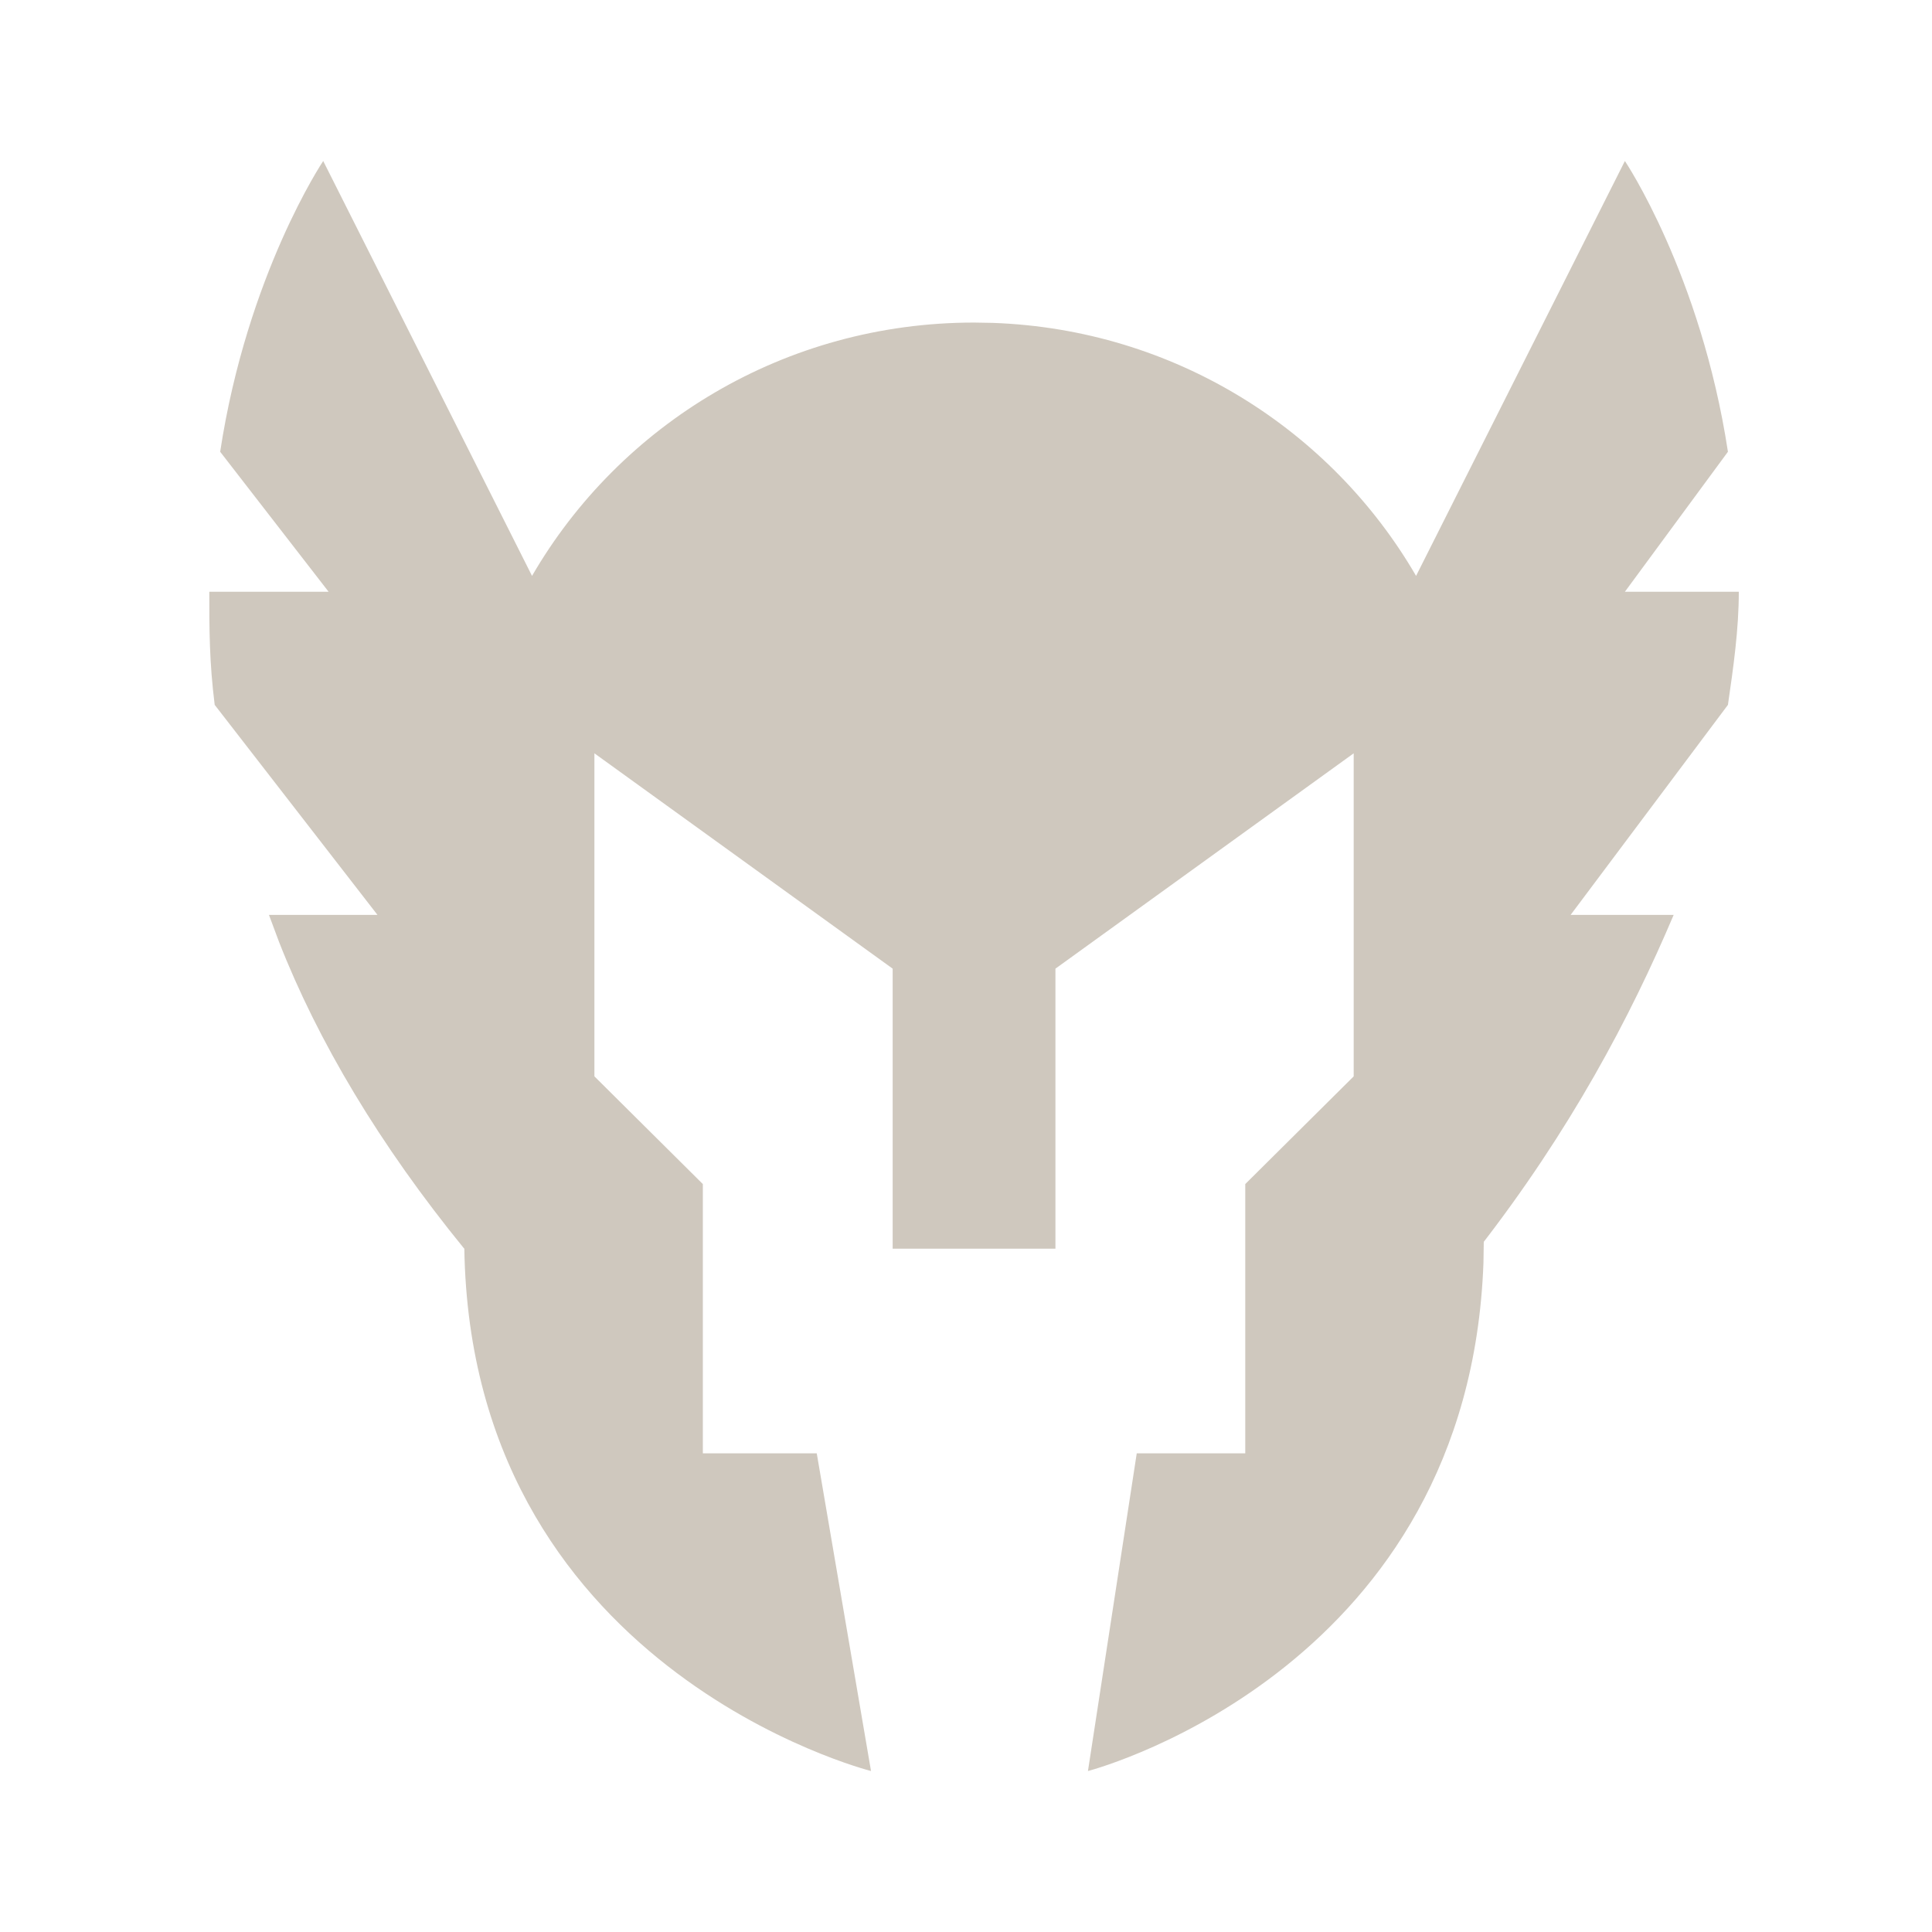
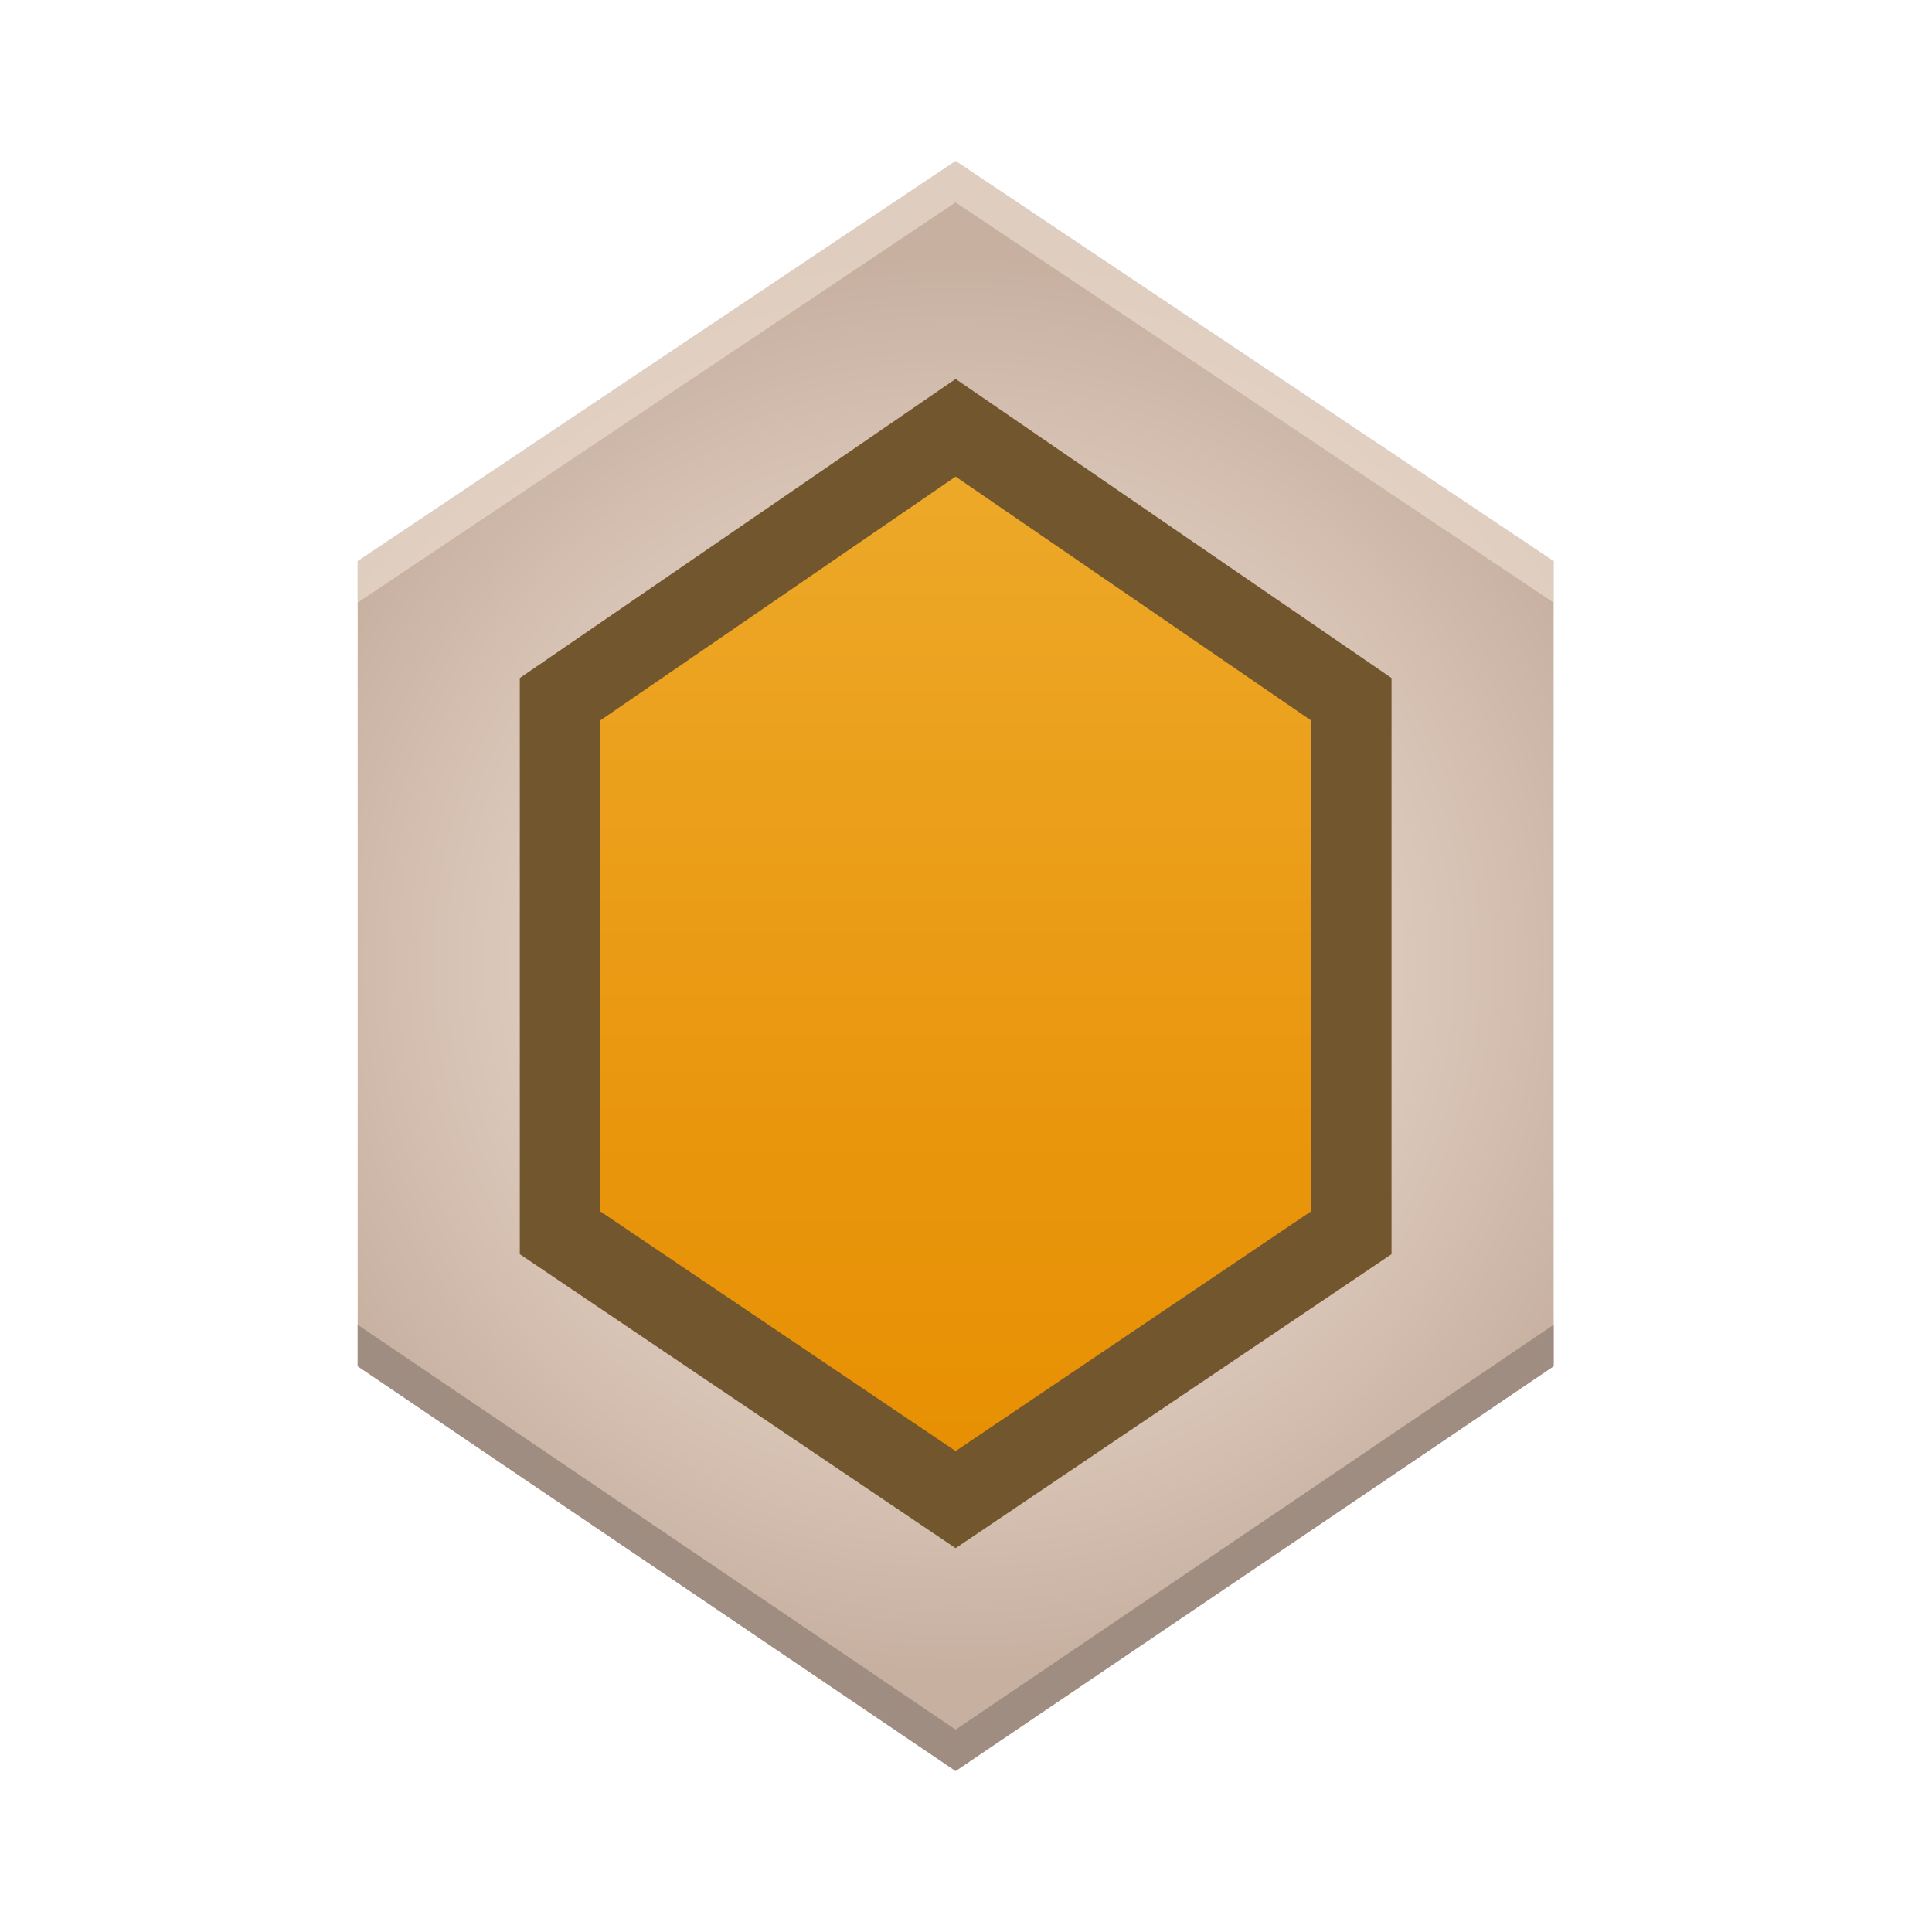
- <svg xmlns="http://www.w3.org/2000/svg" width="24px" height="24px" viewBox="0 0 24 24" version="1.1">
-   <g id="Element/Icon/CardType/Champion" stroke="none" stroke-width="1" fill="none" fill-rule="evenodd">
-     <path d="M20.185,2 C20.185,2 21.128,3.405 21.465,5.612 L21.465,5.612 L20.185,7.351 L21.6,7.351 C21.6,7.819 21.533,8.288 21.465,8.756 L21.465,8.756 L19.511,11.365 L20.791,11.365 C20.252,12.635 19.511,14.04 18.366,15.512 L18.432,15.423 L18.428,15.688 C18.246,20.677 13.702,21.95 13.52,21.999 L13.515,22 L14.121,18.054 L15.469,18.054 L15.469,14.709 L16.816,13.371 L16.816,9.358 L13.111,12.033 L13.111,15.512 L11.089,15.512 L11.089,12.033 L7.384,9.358 L7.384,13.371 L8.731,14.709 L8.731,18.054 L10.146,18.054 L10.82,22 C10.82,22 5.767,20.729 5.767,15.378 L5.768,15.492 L5.767,15.512 C4.717,14.224 3.95,12.936 3.466,11.7 L3.341,11.365 L4.689,11.365 L2.667,8.756 C2.6,8.221 2.6,7.819 2.6,7.351 L2.6,7.351 L4.082,7.351 L2.735,5.612 C3.072,3.405 4.015,2 4.015,2 L4.015,2 L6.609,7.154 C7.702,5.271 9.749,4.007 12.1,4.007 L12.1,4.007 L12.333,4.011 C14.585,4.091 16.534,5.334 17.591,7.154 Z" id="Combined-Shape" fill="#cfc8be" fill-rule="nonzero" />
+ <svg xmlns="http://www.w3.org/2000/svg" height="24" width="24" viewBox="0 0 24 24" class="rarity-imagestyles__Image-sc-13e17gd-0 kuTWIR card-rarity-selectorstyles__RarityImageStyled-sc-1inq5xn-2 gtAhMb">
+   <defs>
+     <radialGradient cx="50.089%" cy="49.947%" fx="50.089%" fy="49.947%" r="59.283%" gradientTransform="matrix(1 0 0 .74286 0 .128)" id="a_11b4d77b-cea8-4f5e-8ca1-2c97c5ea55d5">
+       <stop stop-color="#FBECE3" offset="0%" />
+       <stop stop-color="#E1CEC1" offset="52.48%" />
+       <stop stop-color="#C7B0A0" offset="99.3%" />
+     </radialGradient>
+     <linearGradient x1="50.135%" y1="0.212%" x2="50.135%" y2="100.058%" id="b_11b4d77b-cea8-4f5e-8ca1-2c97c5ea55d5">
+       <stop stop-color="#EDAA2B" offset="0%" />
+       <stop stop-color="#EDA929" offset="3.533%" />
+       <stop stop-color="#E9960D" offset="64.74%" />
+       <stop stop-color="#E78F02" offset="100%" />
+     </linearGradient>
+   </defs>
+   <g transform="translate(4.1 2)" fill-rule="nonzero" stroke="none" stroke-width="1" fill="none">
+     <path fill="url(#a_11b4d77b-cea8-4f5e-8ca1-2c97c5ea55d5)" d="M0.343 4.971L7.771 0 15.2 4.971 15.2 14.971 7.771 20 0.343 14.971z" />
+     <path stroke="#72572E" fill="url(#b_11b4d77b-cea8-4f5e-8ca1-2c97c5ea55d5)" d="M2.857 6.686L7.771 3.314 12.686 6.686 12.686 13.314 7.771 16.629 2.857 13.314z" />
+     <path transform="translate(0 14.286)" fill="#9F8D82" d="M7.771 5.714L0.343 0.686 0.343 0.171 7.771 5.2 15.2 0.171 15.2 0.686z" />
+     <path opacity="0.5" fill="#F7EBDE" d="M15.2 5.486L7.771 0.514 0.343 5.486 0.343 4.971 7.771 0 15.2 4.971z" />
  </g>
</svg>
